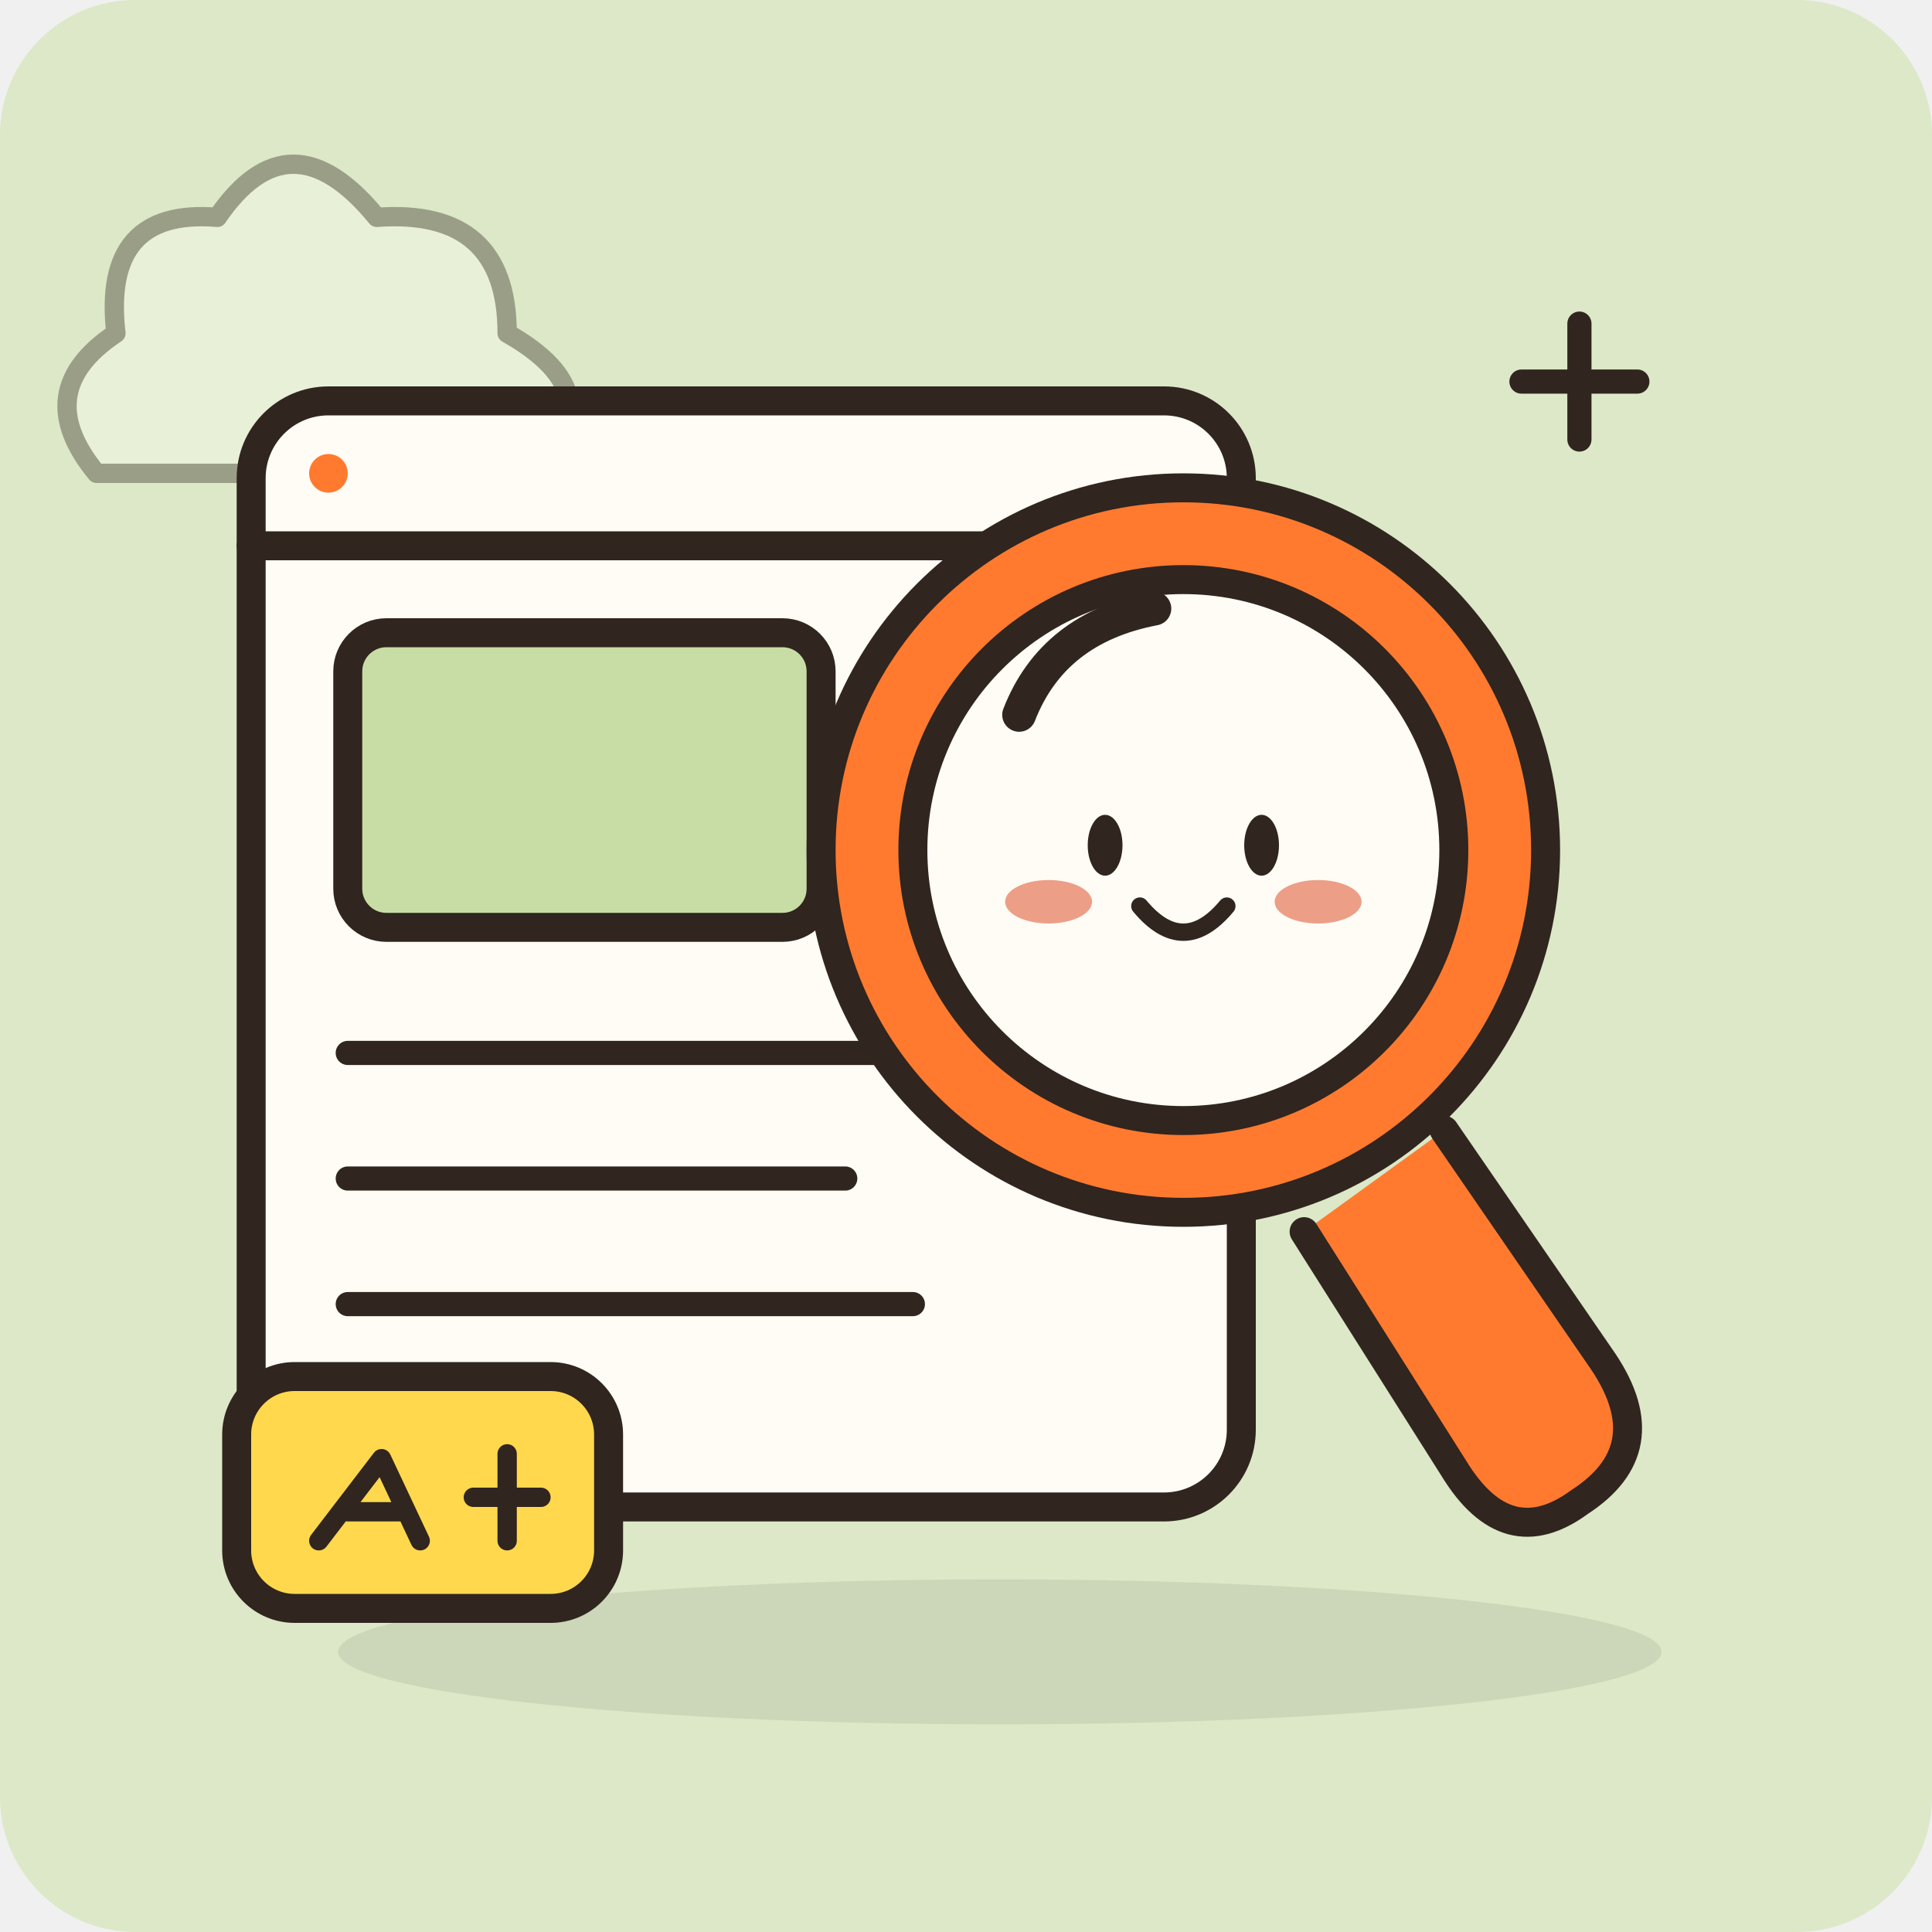
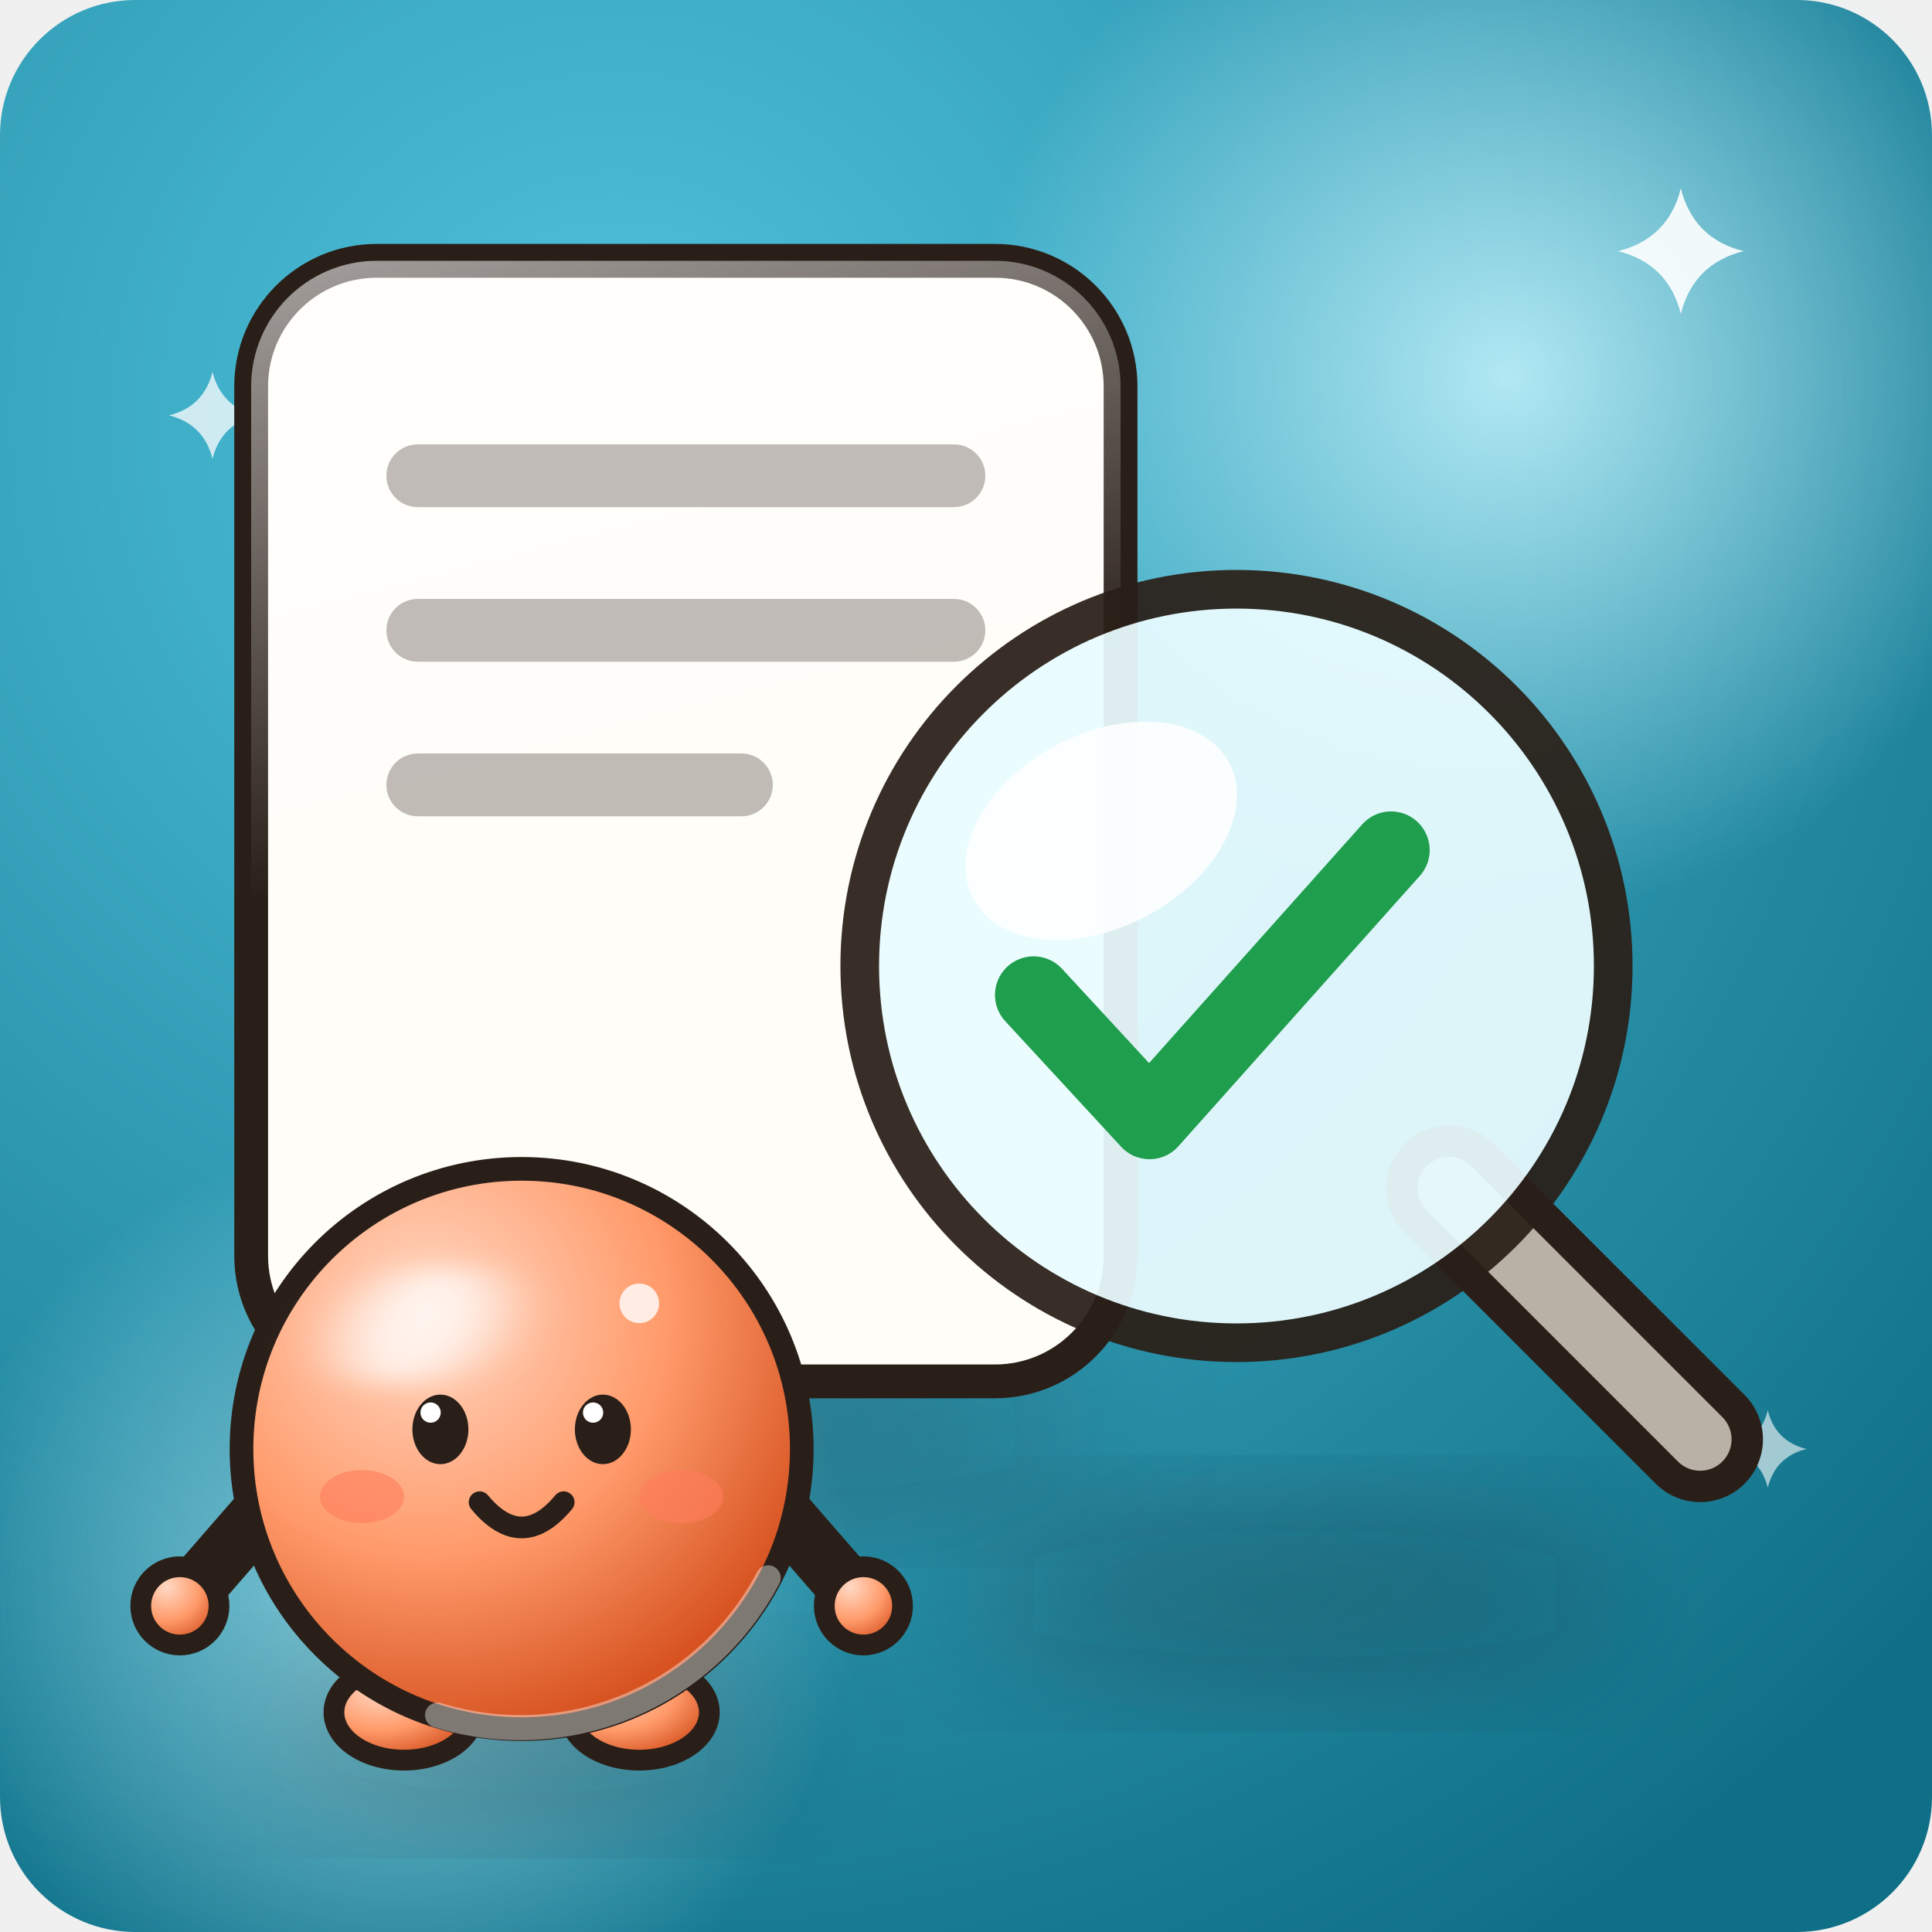
- <svg xmlns="http://www.w3.org/2000/svg" viewBox="0 0 400 400" role="img" aria-labelledby="title">
+ <svg xmlns="http://www.w3.org/2000/svg" viewBox="0 0 400 400" role="img" aria-labelledby="tC">
+   <defs>
+     <radialGradient id="bgC" cx="32%" cy="22%" r="92%">
+       <stop offset="0" stop-color="#4fc3dd" />
+       <stop offset="1" stop-color="#0f6f86" />
+     </radialGradient>
+     <radialGradient id="glowC" cx="50%" cy="50%" r="50%">
+       <stop offset="0" stop-color="#c8f6ff" stop-opacity=".85" />
+       <stop offset="1" stop-color="#c8f6ff" stop-opacity="0" />
+     </radialGradient>
+     <filter id="softC" x="-60%" y="-60%" width="220%" height="220%">
+       <feGaussianBlur stdDeviation="16" />
+     </filter>
+     <filter id="tinyC" x="-60%" y="-60%" width="220%" height="220%">
+       <feGaussianBlur stdDeviation="5" />
+     </filter>
+     <linearGradient id="sheenC" x1="0" y1="0" x2=".2" y2="1">
+       <stop offset="0" stop-color="#fff" stop-opacity=".58" />
+       <stop offset=".55" stop-color="#fff" stop-opacity="0" />
+     </linearGradient>
+     <radialGradient id="o0" cx="33%" cy="26%" r="78%">
+       <stop offset="0" stop-color="#ffd9c4" />
+       <stop offset=".55" stop-color="#ff9a6a" />
+       <stop offset="1" stop-color="#d44e1c" />
+     </radialGradient>
+   </defs>
+   <rect width="400" height="400" rx="28" fill="url(#bgC)" />
+   <circle cx="312" cy="78" r="112" fill="url(#glowC)" />
+   <circle cx="82" cy="330" r="96" fill="url(#glowC)" opacity=".7" />
+   <path d="M348 39Q350.6 49.4 361 52Q350.6 54.6 348 65Q345.4 54.6 335 52Q345.4 49.4 348 39Z" fill="#fff" opacity="0.9" />
+   <path d="M44 77Q45.8 84.2 53 86Q45.8 87.8 44 95Q42.2 87.8 35 86Q42.2 84.2 44 77Z" fill="#fff" opacity="0.75" />
+   <path d="M366 292Q367.6 298.4 374 300Q367.6 301.6 366 308Q364.4 301.6 358 300Q364.4 298.4 366 292Z" fill="#fff" opacity="0.6" />
  <g stroke-linejoin="round" stroke-linecap="round">
-     <rect width="400" height="400" rx="28" fill="#DCE8C7" />
-     <ellipse cx="207" cy="342" rx="137" ry="15" fill="#30251F" opacity=".09" />
-     <g opacity=".38">
-       <path d="M20 98 Q6 81 24 69 Q21 43 45 45 Q60 23 78 45 Q105 43 105 69 Q128 82 110 98Z" fill="#FFFCF5" stroke="#30251F" stroke-width="4" stroke-linecap="round" stroke-linejoin="round" />
-     </g>
-     <rect x="52" y="83" width="205" height="229" rx="16" fill="#FFFCF5" stroke="#30251F" stroke-width="6" />
-     <path d="M52 113H257" fill="none" stroke="#30251F" stroke-width="6" stroke-linecap="round" stroke-linejoin="round" />
-     <circle cx="68" cy="98" r="4" fill="#FF7A2F" />
-     <rect x="72" y="131" width="98" height="61" rx="8" fill="#C8DDA5" stroke="#30251F" stroke-width="6" />
-     <path d="M72 218H219 M72 244H175 M72 270H189" fill="none" stroke="#30251F" stroke-width="5" stroke-linecap="round" stroke-linejoin="round" />
-     <circle cx="245" cy="176" r="75" fill="#FF7A2F" stroke="#30251F" stroke-width="6" />
-     <circle cx="245" cy="176" r="56" fill="#FFFCF5" stroke="#30251F" stroke-width="6" />
-     <g transform="translate(245 175) scale(0.9)">
-       <ellipse cx="-18" cy="0" rx="4" ry="7" fill="#30251F" />
-       <ellipse cx="18" cy="0" rx="4" ry="7" fill="#30251F" />
-       <ellipse cx="-31" cy="13" rx="10" ry="5" fill="#ED9E87" />
-       <ellipse cx="31" cy="13" rx="10" ry="5" fill="#ED9E87" />
-       <path d="M-10 14 Q0 26 10 14" fill="none" stroke="#30251F" stroke-width="4" stroke-linecap="round" stroke-linejoin="round" />
-     </g>
-     <path d="M299 234L332 282Q344 300 327 311Q312 322 301 304L270 255" fill="#FF7A2F" stroke="#30251F" stroke-width="6" stroke-linecap="round" stroke-linejoin="round" />
-     <path d="M211 148Q218 130 239 126" fill="#FFFCF5" stroke="#30251F" stroke-width="7" stroke-linecap="round" stroke-linejoin="round" />
-     <rect x="49" y="285" width="77" height="48" rx="12" fill="#FFD84D" stroke="#30251F" stroke-width="6" />
-     <path d="M66 319L79 302L87 319 M72 313H83 M105 301V319 M98 310H112" fill="none" stroke="#30251F" stroke-width="4" stroke-linecap="round" stroke-linejoin="round" />
-     <path d="M327 67V91 M315 79H339" fill="none" stroke="#30251F" stroke-width="5" stroke-linecap="round" stroke-linejoin="round" />
+     <ellipse cx="142.0" cy="296" rx="82.8" ry="13" fill="#1b1008" opacity="0.3" filter="url(#softC)" />
+     <rect x="52" y="54" width="180" height="232" rx="26" fill="#fffdf8" stroke="#2a1f18" stroke-width="7" />
+     <rect x="52" y="54" width="180" height="232" rx="26" fill="url(#sheenC)" />
+     <rect x="80" y="92" width="124" height="13" rx="6.5" fill="#2a1f18" opacity=".3" />
+     <rect x="80" y="124" width="124" height="13" rx="6.5" fill="#2a1f18" opacity=".3" />
+     <rect x="80" y="156" width="80" height="13" rx="6.5" fill="#2a1f18" opacity=".3" />
+     <ellipse cx="268" cy="330" rx="66" ry="13" fill="#1b1008" opacity="0.32" filter="url(#softC)" />
+     <path d="M300 246l52 52" stroke="#2a1f18" stroke-width="26" stroke-linecap="round" />
+     <path d="M300 246l52 52" stroke="#b9b1a6" stroke-width="13" stroke-linecap="round" />
+     <circle cx="256" cy="200" r="78" fill="#eafcff" opacity=".93" stroke="#2a1f18" stroke-width="8" />
+     <ellipse cx="228" cy="172" rx="30" ry="20" fill="#fff" opacity=".85" transform="rotate(-28 228 172)" />
+     <path d="M214 206l24 26 50-56" fill="none" stroke="#1f9e4d" stroke-width="16" stroke-linecap="round" />
+     <ellipse cx="108" cy="359.16" rx="49.88" ry="11.6" fill="#1b1008" opacity="0.34" filter="url(#softC)" />
+     <path d="M60.44 305.8L37.24 332.48" stroke="#2a1f18" stroke-width="12.2" stroke-linecap="round" fill="none" />
+     <circle cx="37.24" cy="332.48" r="8.1" fill="url(#o0)" stroke="#2a1f18" stroke-width="4.3" />
+     <path d="M155.56 305.8L178.76 332.48" stroke="#2a1f18" stroke-width="12.2" stroke-linecap="round" fill="none" />
+     <circle cx="178.76" cy="332.48" r="8.1" fill="url(#o0)" stroke="#2a1f18" stroke-width="4.3" />
+     <ellipse cx="83.64" cy="354.52" rx="14.5" ry="9.9" fill="url(#o0)" stroke="#2a1f18" stroke-width="4.3" />
+     <ellipse cx="132.36" cy="354.52" rx="14.5" ry="9.9" fill="url(#o0)" stroke="#2a1f18" stroke-width="4.3" />
+     <circle cx="108" cy="300" r="58" fill="url(#o0)" stroke="#2a1f18" stroke-width="4.9" />
+     <path d="M159.04 326.68A58 58 0 0 1 90.6 355.1" fill="none" stroke="#fff" stroke-opacity=".4" stroke-width="5.2" stroke-linecap="round" />
+     <ellipse cx="87.12" cy="274.48" rx="17.4" ry="11.0" fill="#fff" opacity=".72" transform="rotate(-26 87.12 274.48)" filter="url(#tinyC)" />
+     <circle cx="132.36" cy="269.84" r="4.1" fill="#fff" opacity=".8" />
+     <ellipse cx="91.18" cy="295.94" rx="5.8" ry="7.2" fill="#2a1f18" />
+     <circle cx="89.15" cy="292.46" r="2.1" fill="#fff" />
+     <ellipse cx="124.82" cy="295.94" rx="5.8" ry="7.2" fill="#2a1f18" />
+     <circle cx="122.79" cy="292.46" r="2.1" fill="#fff" />
+     <path d="M99.3 311.02q8.7 10.44 17.4 0" fill="none" stroke="#2a1f18" stroke-width="4.5" stroke-linecap="round" />
+     <ellipse cx="74.94" cy="309.86" rx="8.7" ry="5.5" fill="#ff7d5c" opacity=".6" />
+     <ellipse cx="141.06" cy="309.86" rx="8.7" ry="5.5" fill="#ff7d5c" opacity=".6" />
  </g>
</svg>
